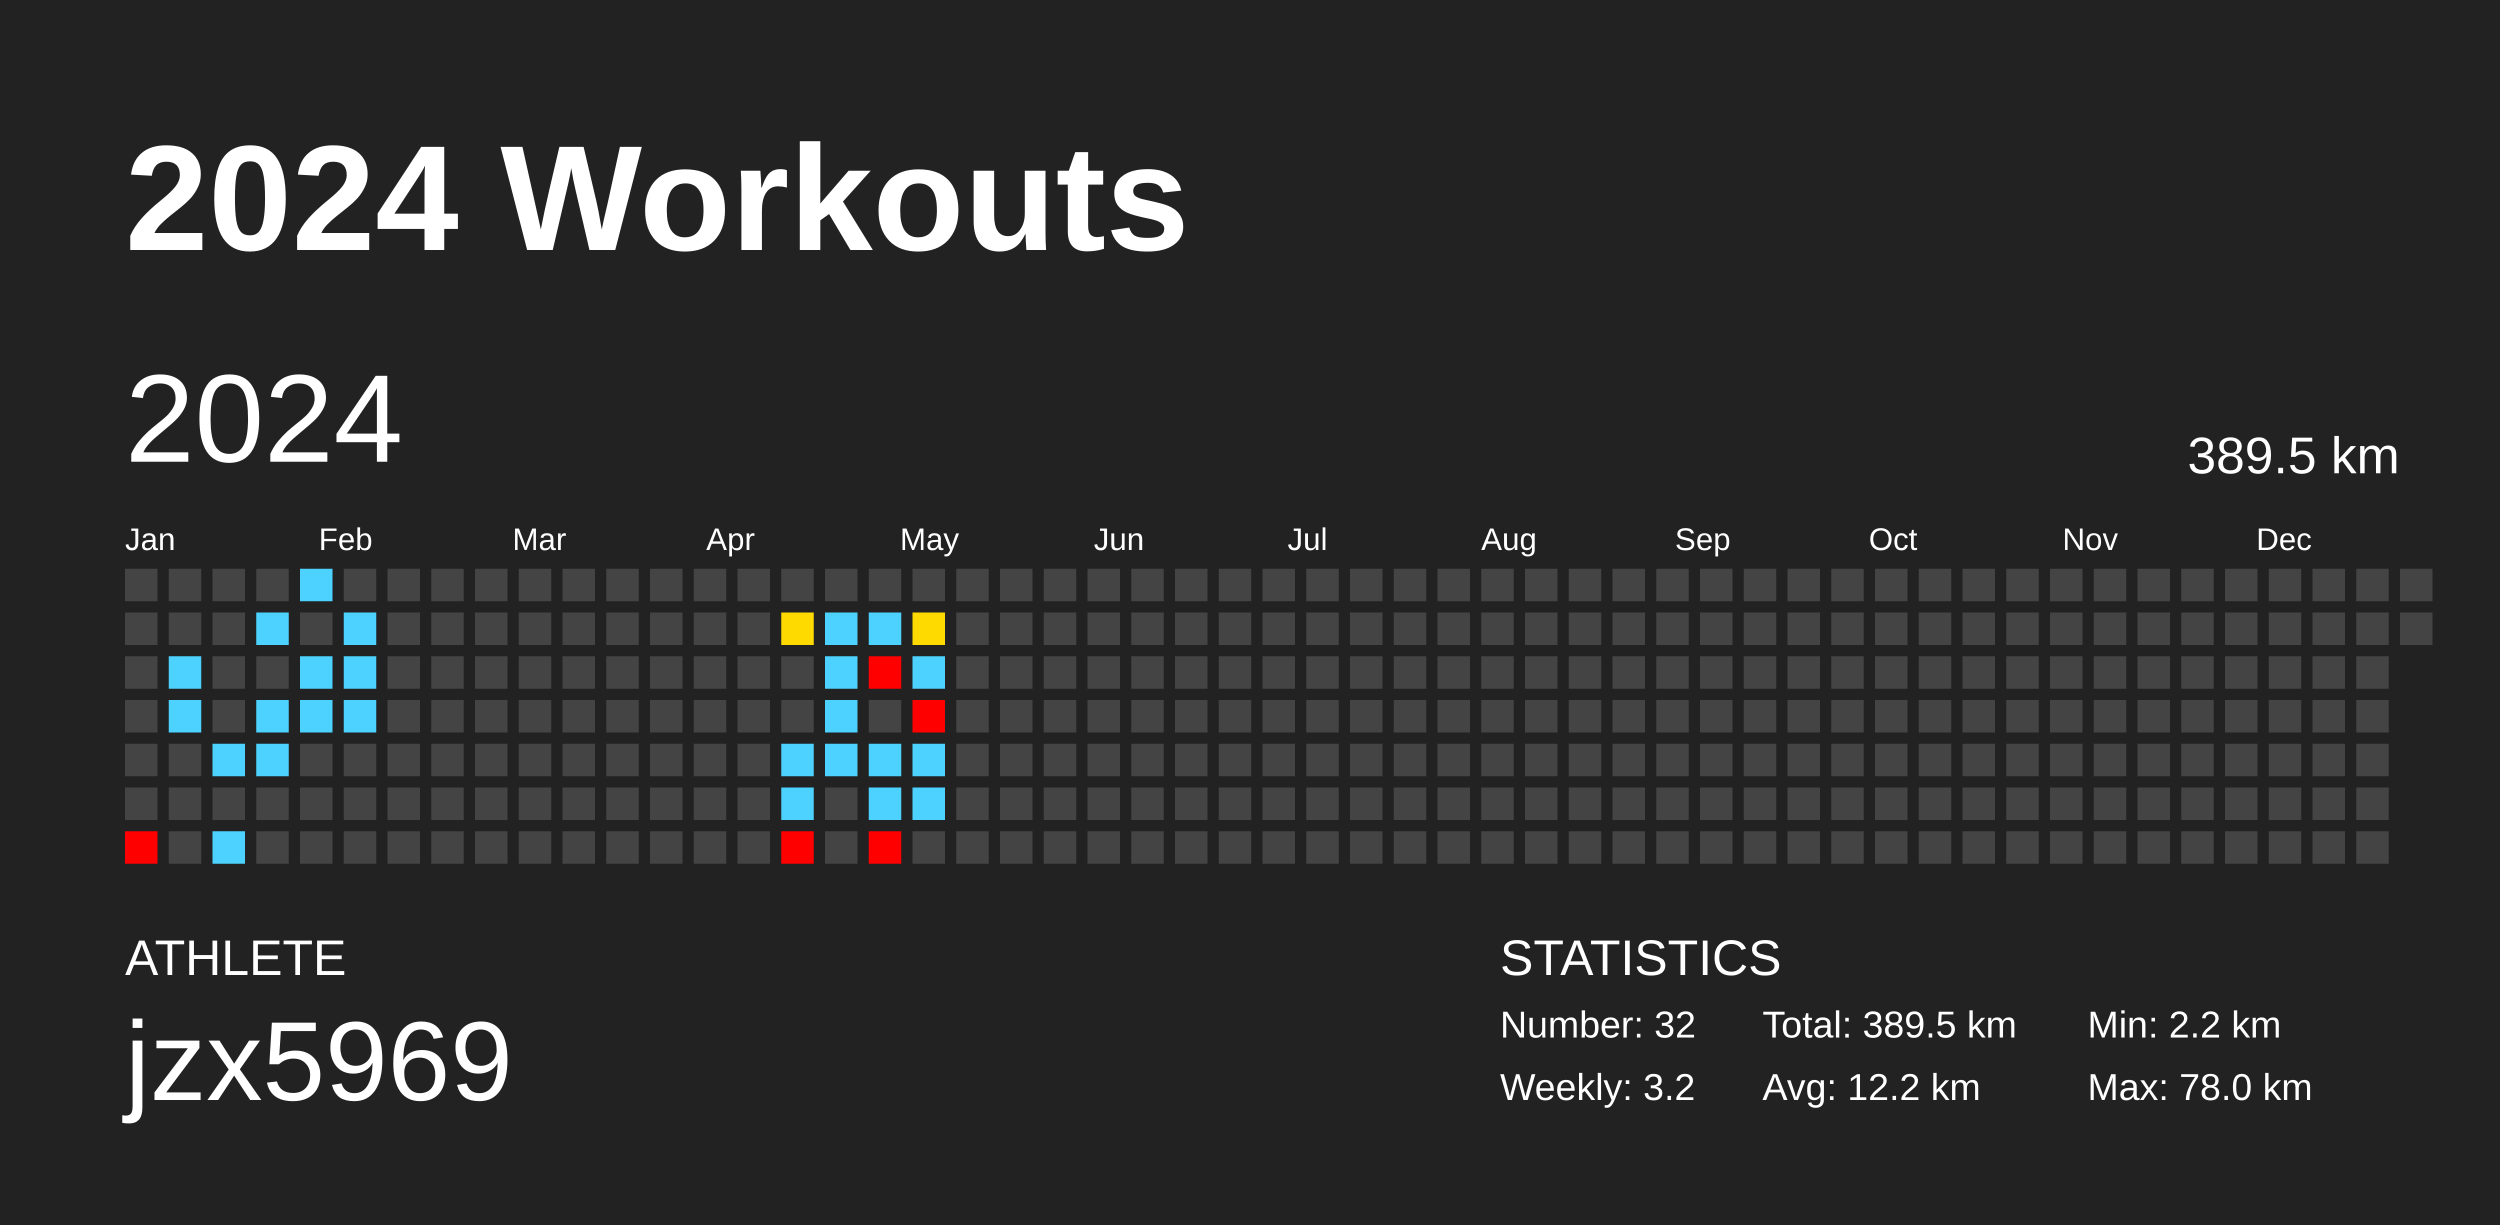
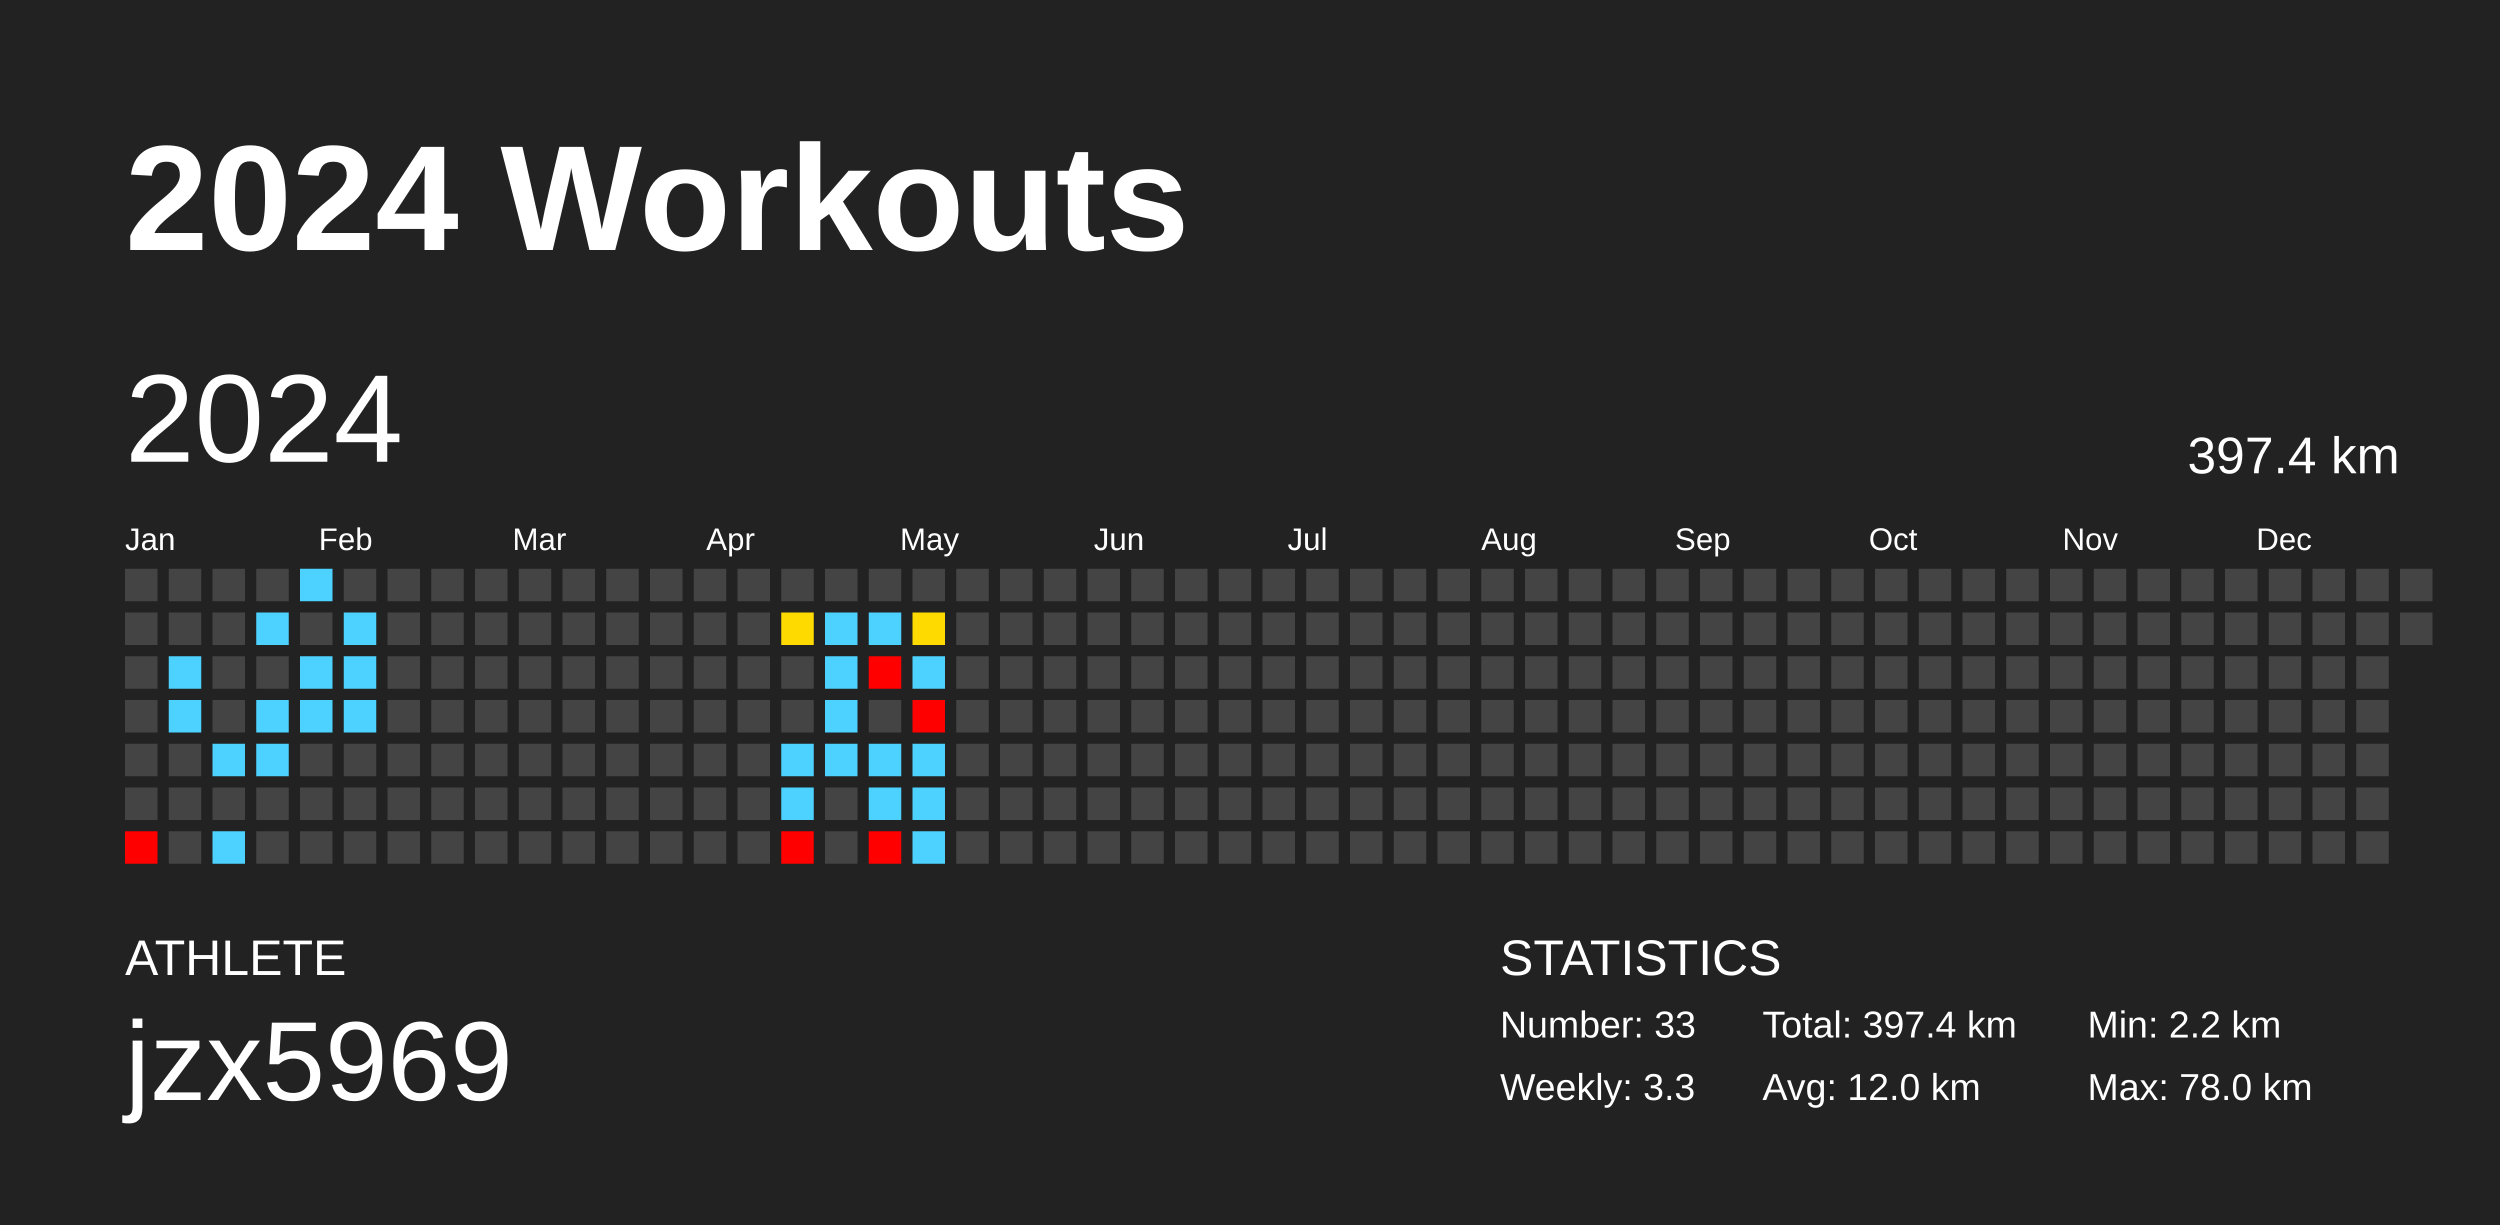
<svg xmlns="http://www.w3.org/2000/svg" baseProfile="full" height="98mm" version="1.1" viewBox="0,0,200,98" width="200mm">
  <defs />
  <rect fill="#222222" height="98" width="200" x="0" y="0" />
  <text fill="#FFFFFF" style="font-size:12px; font-family:Arial; font-weight:bold;" x="10" y="20">2024 Workouts</text>
  <text fill="#FFFFFF" style="font-size:4px; font-family:Arial" x="10" y="78">ATHLETE</text>
  <text fill="#FFFFFF" style="font-size:9px; font-family:Arial" x="10" y="88">jzx5969</text>
  <text fill="#FFFFFF" style="font-size:4px; font-family:Arial" x="120" y="78">STATISTICS</text>
-   <text fill="#FFFFFF" style="font-size:3px; font-family:Arial" x="120" y="83">Number: 32</text>
-   <text fill="#FFFFFF" style="font-size:3px; font-family:Arial" x="120" y="88">Weekly: 3.2</text>
-   <text fill="#FFFFFF" style="font-size:3px; font-family:Arial" x="141" y="83">Total: 389.5 km</text>
-   <text fill="#FFFFFF" style="font-size:3px; font-family:Arial" x="141" y="88">Avg: 12.2 km</text>
+   <text fill="#FFFFFF" style="font-size:3px; font-family:Arial" x="120" y="83">Number: 33</text>
+   <text fill="#FFFFFF" style="font-size:3px; font-family:Arial" x="120" y="88">Weekly: 3.3</text>
+   <text fill="#FFFFFF" style="font-size:3px; font-family:Arial" x="141" y="83">Total: 397.4 km</text>
+   <text fill="#FFFFFF" style="font-size:3px; font-family:Arial" x="141" y="88">Avg: 12.0 km</text>
  <text fill="#FFFFFF" style="font-size:3px; font-family:Arial" x="167" y="83">Min: 2.2 km</text>
  <text fill="#FFFFFF" style="font-size:3px; font-family:Arial" x="167" y="88">Max: 78.0 km</text>
  <text dominant-baseline="hanging" fill="#FFFFFF" style="font-size:10.0px; font-family:Arial;" x="10" y="30">2024</text>
-   <text dominant-baseline="hanging" fill="#FFFFFF" style="font-size:4.125px; font-family:Arial;" x="175" y="35">389.5 km</text>
+   <text dominant-baseline="hanging" fill="#FFFFFF" style="font-size:4.125px; font-family:Arial;" x="175" y="35">397.4 km</text>
  <text fill="#FFFFFF" style="font-size:2.5px; font-family:Arial" x="10.0" y="44">Jan</text>
  <text fill="#FFFFFF" style="font-size:2.5px; font-family:Arial" x="25.5" y="44">Feb</text>
  <text fill="#FFFFFF" style="font-size:2.5px; font-family:Arial" x="41.0" y="44">Mar</text>
  <text fill="#FFFFFF" style="font-size:2.5px; font-family:Arial" x="56.5" y="44">Apr</text>
  <text fill="#FFFFFF" style="font-size:2.5px; font-family:Arial" x="72.0" y="44">May</text>
  <text fill="#FFFFFF" style="font-size:2.5px; font-family:Arial" x="87.5" y="44">Jun</text>
  <text fill="#FFFFFF" style="font-size:2.5px; font-family:Arial" x="103.0" y="44">Jul</text>
  <text fill="#FFFFFF" style="font-size:2.5px; font-family:Arial" x="118.5" y="44">Aug</text>
  <text fill="#FFFFFF" style="font-size:2.5px; font-family:Arial" x="134.0" y="44">Sep</text>
  <text fill="#FFFFFF" style="font-size:2.5px; font-family:Arial" x="149.5" y="44">Oct</text>
  <text fill="#FFFFFF" style="font-size:2.5px; font-family:Arial" x="165.0" y="44">Nov</text>
  <text fill="#FFFFFF" style="font-size:2.5px; font-family:Arial" x="180.5" y="44">Dec</text>
  <rect fill="#444444" height="2.6" width="2.6" x="10.0" y="45.5" />
  <rect fill="#444444" height="2.6" width="2.6" x="10.0" y="49.0" />
  <rect fill="#444444" height="2.6" width="2.6" x="10.0" y="52.5" />
  <rect fill="#444444" height="2.6" width="2.6" x="10.0" y="56.0" />
  <rect fill="#444444" height="2.6" width="2.6" x="10.0" y="59.5" />
  <rect fill="#444444" height="2.6" width="2.6" x="10.0" y="63.0" />
  <rect fill="red" height="2.6" width="2.6" x="10.0" y="66.5" />
  <rect fill="#444444" height="2.6" width="2.6" x="13.5" y="45.5" />
  <rect fill="#444444" height="2.6" width="2.6" x="13.5" y="49.0" />
  <rect fill="#4dd2ff" height="2.6" width="2.6" x="13.5" y="52.5" />
  <rect fill="#4dd2ff" height="2.6" width="2.6" x="13.5" y="56.0" />
  <rect fill="#444444" height="2.6" width="2.6" x="13.5" y="59.5" />
  <rect fill="#444444" height="2.6" width="2.6" x="13.5" y="63.0" />
  <rect fill="#444444" height="2.6" width="2.6" x="13.5" y="66.5" />
  <rect fill="#444444" height="2.6" width="2.6" x="17.0" y="45.5" />
  <rect fill="#444444" height="2.6" width="2.6" x="17.0" y="49.0" />
  <rect fill="#444444" height="2.6" width="2.6" x="17.0" y="52.5" />
  <rect fill="#444444" height="2.6" width="2.6" x="17.0" y="56.0" />
  <rect fill="#4dd2ff" height="2.6" width="2.6" x="17.0" y="59.5" />
  <rect fill="#444444" height="2.6" width="2.6" x="17.0" y="63.0" />
  <rect fill="#4dd2ff" height="2.6" width="2.6" x="17.0" y="66.5" />
  <rect fill="#444444" height="2.6" width="2.6" x="20.5" y="45.5" />
  <rect fill="#4dd2ff" height="2.6" width="2.6" x="20.5" y="49.0" />
  <rect fill="#444444" height="2.6" width="2.6" x="20.5" y="52.5" />
  <rect fill="#4dd2ff" height="2.6" width="2.6" x="20.5" y="56.0" />
  <rect fill="#4dd2ff" height="2.6" width="2.6" x="20.5" y="59.5" />
  <rect fill="#444444" height="2.6" width="2.6" x="20.5" y="63.0" />
  <rect fill="#444444" height="2.6" width="2.6" x="20.5" y="66.5" />
  <rect fill="#4dd2ff" height="2.6" width="2.6" x="24.0" y="45.5" />
  <rect fill="#444444" height="2.6" width="2.6" x="24.0" y="49.0" />
  <rect fill="#4dd2ff" height="2.6" width="2.6" x="24.0" y="52.5" />
  <rect fill="#4dd2ff" height="2.6" width="2.6" x="24.0" y="56.0" />
  <rect fill="#444444" height="2.6" width="2.6" x="24.0" y="59.5" />
  <rect fill="#444444" height="2.6" width="2.6" x="24.0" y="63.0" />
  <rect fill="#444444" height="2.6" width="2.6" x="24.0" y="66.5" />
  <rect fill="#444444" height="2.6" width="2.6" x="27.5" y="45.5" />
  <rect fill="#4dd2ff" height="2.6" width="2.6" x="27.5" y="49.0" />
  <rect fill="#4dd2ff" height="2.6" width="2.6" x="27.5" y="52.5" />
  <rect fill="#4dd2ff" height="2.6" width="2.6" x="27.5" y="56.0" />
  <rect fill="#444444" height="2.6" width="2.6" x="27.5" y="59.5" />
  <rect fill="#444444" height="2.6" width="2.6" x="27.5" y="63.0" />
  <rect fill="#444444" height="2.6" width="2.6" x="27.5" y="66.5" />
  <rect fill="#444444" height="2.6" width="2.6" x="31.0" y="45.5" />
  <rect fill="#444444" height="2.6" width="2.6" x="31.0" y="49.0" />
  <rect fill="#444444" height="2.6" width="2.6" x="31.0" y="52.5" />
  <rect fill="#444444" height="2.6" width="2.6" x="31.0" y="56.0" />
  <rect fill="#444444" height="2.6" width="2.6" x="31.0" y="59.5" />
  <rect fill="#444444" height="2.6" width="2.6" x="31.0" y="63.0" />
  <rect fill="#444444" height="2.6" width="2.6" x="31.0" y="66.5" />
  <rect fill="#444444" height="2.6" width="2.6" x="34.5" y="45.5" />
  <rect fill="#444444" height="2.6" width="2.6" x="34.5" y="49.0" />
  <rect fill="#444444" height="2.6" width="2.6" x="34.5" y="52.5" />
  <rect fill="#444444" height="2.6" width="2.6" x="34.5" y="56.0" />
  <rect fill="#444444" height="2.6" width="2.6" x="34.5" y="59.5" />
  <rect fill="#444444" height="2.6" width="2.6" x="34.5" y="63.0" />
  <rect fill="#444444" height="2.6" width="2.6" x="34.5" y="66.5" />
  <rect fill="#444444" height="2.6" width="2.6" x="38.0" y="45.5" />
  <rect fill="#444444" height="2.6" width="2.6" x="38.0" y="49.0" />
  <rect fill="#444444" height="2.6" width="2.6" x="38.0" y="52.5" />
  <rect fill="#444444" height="2.6" width="2.6" x="38.0" y="56.0" />
  <rect fill="#444444" height="2.6" width="2.6" x="38.0" y="59.5" />
  <rect fill="#444444" height="2.6" width="2.6" x="38.0" y="63.0" />
  <rect fill="#444444" height="2.6" width="2.6" x="38.0" y="66.5" />
  <rect fill="#444444" height="2.6" width="2.6" x="41.5" y="45.5" />
  <rect fill="#444444" height="2.6" width="2.6" x="41.5" y="49.0" />
  <rect fill="#444444" height="2.6" width="2.6" x="41.5" y="52.5" />
  <rect fill="#444444" height="2.6" width="2.6" x="41.5" y="56.0" />
  <rect fill="#444444" height="2.6" width="2.6" x="41.5" y="59.5" />
  <rect fill="#444444" height="2.6" width="2.6" x="41.5" y="63.0" />
  <rect fill="#444444" height="2.6" width="2.6" x="41.5" y="66.5" />
  <rect fill="#444444" height="2.6" width="2.6" x="45.0" y="45.5" />
  <rect fill="#444444" height="2.6" width="2.6" x="45.0" y="49.0" />
  <rect fill="#444444" height="2.6" width="2.6" x="45.0" y="52.5" />
  <rect fill="#444444" height="2.6" width="2.6" x="45.0" y="56.0" />
  <rect fill="#444444" height="2.6" width="2.6" x="45.0" y="59.5" />
  <rect fill="#444444" height="2.6" width="2.6" x="45.0" y="63.0" />
  <rect fill="#444444" height="2.6" width="2.6" x="45.0" y="66.5" />
  <rect fill="#444444" height="2.6" width="2.6" x="48.5" y="45.5" />
  <rect fill="#444444" height="2.6" width="2.6" x="48.5" y="49.0" />
  <rect fill="#444444" height="2.6" width="2.6" x="48.5" y="52.5" />
  <rect fill="#444444" height="2.6" width="2.6" x="48.5" y="56.0" />
  <rect fill="#444444" height="2.6" width="2.6" x="48.5" y="59.5" />
  <rect fill="#444444" height="2.6" width="2.6" x="48.5" y="63.0" />
  <rect fill="#444444" height="2.6" width="2.6" x="48.5" y="66.5" />
  <rect fill="#444444" height="2.6" width="2.6" x="52.0" y="45.5" />
  <rect fill="#444444" height="2.6" width="2.6" x="52.0" y="49.0" />
  <rect fill="#444444" height="2.6" width="2.6" x="52.0" y="52.5" />
  <rect fill="#444444" height="2.6" width="2.6" x="52.0" y="56.0" />
  <rect fill="#444444" height="2.6" width="2.6" x="52.0" y="59.5" />
  <rect fill="#444444" height="2.6" width="2.6" x="52.0" y="63.0" />
  <rect fill="#444444" height="2.6" width="2.6" x="52.0" y="66.5" />
  <rect fill="#444444" height="2.6" width="2.6" x="55.5" y="45.5" />
  <rect fill="#444444" height="2.6" width="2.6" x="55.5" y="49.0" />
  <rect fill="#444444" height="2.6" width="2.6" x="55.5" y="52.5" />
  <rect fill="#444444" height="2.6" width="2.6" x="55.5" y="56.0" />
  <rect fill="#444444" height="2.6" width="2.6" x="55.5" y="59.5" />
  <rect fill="#444444" height="2.6" width="2.6" x="55.5" y="63.0" />
  <rect fill="#444444" height="2.6" width="2.6" x="55.5" y="66.5" />
  <rect fill="#444444" height="2.6" width="2.6" x="59.0" y="45.5" />
  <rect fill="#444444" height="2.6" width="2.6" x="59.0" y="49.0" />
  <rect fill="#444444" height="2.6" width="2.6" x="59.0" y="52.5" />
  <rect fill="#444444" height="2.6" width="2.6" x="59.0" y="56.0" />
  <rect fill="#444444" height="2.6" width="2.6" x="59.0" y="59.5" />
  <rect fill="#444444" height="2.6" width="2.6" x="59.0" y="63.0" />
  <rect fill="#444444" height="2.6" width="2.6" x="59.0" y="66.5" />
  <rect fill="#444444" height="2.6" width="2.6" x="62.5" y="45.5" />
  <rect fill="#ffda00" height="2.6" width="2.6" x="62.5" y="49.0" />
  <rect fill="#444444" height="2.6" width="2.6" x="62.5" y="52.5" />
  <rect fill="#444444" height="2.6" width="2.6" x="62.5" y="56.0" />
  <rect fill="#4dd2ff" height="2.6" width="2.6" x="62.5" y="59.5" />
  <rect fill="#4dd2ff" height="2.6" width="2.6" x="62.5" y="63.0" />
  <rect fill="red" height="2.6" width="2.6" x="62.5" y="66.5" />
  <rect fill="#444444" height="2.6" width="2.6" x="66.0" y="45.5" />
  <rect fill="#4dd2ff" height="2.6" width="2.6" x="66.0" y="49.0" />
  <rect fill="#4dd2ff" height="2.6" width="2.6" x="66.0" y="52.5" />
  <rect fill="#4dd2ff" height="2.6" width="2.6" x="66.0" y="56.0" />
  <rect fill="#4dd2ff" height="2.6" width="2.6" x="66.0" y="59.5" />
  <rect fill="#444444" height="2.6" width="2.6" x="66.0" y="63.0" />
  <rect fill="#444444" height="2.6" width="2.6" x="66.0" y="66.5" />
  <rect fill="#444444" height="2.6" width="2.6" x="69.5" y="45.5" />
  <rect fill="#4dd2ff" height="2.6" width="2.6" x="69.5" y="49.0" />
  <rect fill="red" height="2.6" width="2.6" x="69.5" y="52.5" />
  <rect fill="#444444" height="2.6" width="2.6" x="69.5" y="56.0" />
  <rect fill="#4dd2ff" height="2.6" width="2.6" x="69.5" y="59.5" />
  <rect fill="#4dd2ff" height="2.6" width="2.6" x="69.5" y="63.0" />
  <rect fill="red" height="2.6" width="2.6" x="69.5" y="66.5" />
  <rect fill="#444444" height="2.6" width="2.6" x="73.0" y="45.5" />
  <rect fill="#ffda00" height="2.6" width="2.6" x="73.0" y="49.0" />
  <rect fill="#4dd2ff" height="2.6" width="2.6" x="73.0" y="52.5" />
  <rect fill="red" height="2.6" width="2.6" x="73.0" y="56.0" />
  <rect fill="#4dd2ff" height="2.6" width="2.6" x="73.0" y="59.5" />
  <rect fill="#4dd2ff" height="2.6" width="2.6" x="73.0" y="63.0" />
-   <rect fill="#444444" height="2.6" width="2.6" x="73.0" y="66.5" />
+   <rect fill="#4dd2ff" height="2.6" width="2.6" x="73.0" y="66.5" />
  <rect fill="#444444" height="2.6" width="2.6" x="76.5" y="45.5" />
  <rect fill="#444444" height="2.6" width="2.6" x="76.5" y="49.0" />
  <rect fill="#444444" height="2.6" width="2.6" x="76.5" y="52.5" />
  <rect fill="#444444" height="2.6" width="2.6" x="76.5" y="56.0" />
  <rect fill="#444444" height="2.6" width="2.6" x="76.5" y="59.5" />
  <rect fill="#444444" height="2.6" width="2.6" x="76.5" y="63.0" />
  <rect fill="#444444" height="2.6" width="2.6" x="76.5" y="66.5" />
  <rect fill="#444444" height="2.6" width="2.6" x="80.0" y="45.5" />
  <rect fill="#444444" height="2.6" width="2.6" x="80.0" y="49.0" />
  <rect fill="#444444" height="2.6" width="2.6" x="80.0" y="52.5" />
  <rect fill="#444444" height="2.6" width="2.6" x="80.0" y="56.0" />
  <rect fill="#444444" height="2.6" width="2.6" x="80.0" y="59.5" />
  <rect fill="#444444" height="2.6" width="2.6" x="80.0" y="63.0" />
  <rect fill="#444444" height="2.6" width="2.6" x="80.0" y="66.5" />
  <rect fill="#444444" height="2.6" width="2.6" x="83.5" y="45.5" />
  <rect fill="#444444" height="2.6" width="2.6" x="83.5" y="49.0" />
  <rect fill="#444444" height="2.6" width="2.6" x="83.5" y="52.5" />
  <rect fill="#444444" height="2.6" width="2.6" x="83.5" y="56.0" />
  <rect fill="#444444" height="2.6" width="2.6" x="83.5" y="59.5" />
  <rect fill="#444444" height="2.6" width="2.6" x="83.5" y="63.0" />
  <rect fill="#444444" height="2.6" width="2.6" x="83.5" y="66.5" />
  <rect fill="#444444" height="2.6" width="2.6" x="87.0" y="45.5" />
  <rect fill="#444444" height="2.6" width="2.6" x="87.0" y="49.0" />
  <rect fill="#444444" height="2.6" width="2.6" x="87.0" y="52.5" />
  <rect fill="#444444" height="2.6" width="2.6" x="87.0" y="56.0" />
  <rect fill="#444444" height="2.6" width="2.6" x="87.0" y="59.5" />
  <rect fill="#444444" height="2.6" width="2.6" x="87.0" y="63.0" />
  <rect fill="#444444" height="2.6" width="2.6" x="87.0" y="66.5" />
  <rect fill="#444444" height="2.6" width="2.6" x="90.5" y="45.5" />
  <rect fill="#444444" height="2.6" width="2.6" x="90.5" y="49.0" />
  <rect fill="#444444" height="2.6" width="2.6" x="90.5" y="52.5" />
  <rect fill="#444444" height="2.6" width="2.6" x="90.5" y="56.0" />
  <rect fill="#444444" height="2.6" width="2.6" x="90.5" y="59.5" />
  <rect fill="#444444" height="2.6" width="2.6" x="90.5" y="63.0" />
  <rect fill="#444444" height="2.6" width="2.6" x="90.5" y="66.5" />
  <rect fill="#444444" height="2.6" width="2.6" x="94.0" y="45.5" />
  <rect fill="#444444" height="2.6" width="2.6" x="94.0" y="49.0" />
  <rect fill="#444444" height="2.6" width="2.6" x="94.0" y="52.5" />
  <rect fill="#444444" height="2.6" width="2.6" x="94.0" y="56.0" />
  <rect fill="#444444" height="2.6" width="2.6" x="94.0" y="59.5" />
  <rect fill="#444444" height="2.6" width="2.6" x="94.0" y="63.0" />
  <rect fill="#444444" height="2.6" width="2.6" x="94.0" y="66.5" />
  <rect fill="#444444" height="2.6" width="2.6" x="97.5" y="45.5" />
  <rect fill="#444444" height="2.6" width="2.6" x="97.5" y="49.0" />
  <rect fill="#444444" height="2.6" width="2.6" x="97.5" y="52.5" />
  <rect fill="#444444" height="2.6" width="2.6" x="97.5" y="56.0" />
  <rect fill="#444444" height="2.6" width="2.6" x="97.5" y="59.5" />
  <rect fill="#444444" height="2.6" width="2.6" x="97.5" y="63.0" />
  <rect fill="#444444" height="2.6" width="2.6" x="97.5" y="66.5" />
  <rect fill="#444444" height="2.6" width="2.6" x="101.0" y="45.5" />
  <rect fill="#444444" height="2.6" width="2.6" x="101.0" y="49.0" />
  <rect fill="#444444" height="2.6" width="2.6" x="101.0" y="52.5" />
  <rect fill="#444444" height="2.6" width="2.6" x="101.0" y="56.0" />
  <rect fill="#444444" height="2.6" width="2.6" x="101.0" y="59.5" />
  <rect fill="#444444" height="2.6" width="2.6" x="101.0" y="63.0" />
  <rect fill="#444444" height="2.6" width="2.6" x="101.0" y="66.5" />
  <rect fill="#444444" height="2.6" width="2.6" x="104.5" y="45.5" />
  <rect fill="#444444" height="2.6" width="2.6" x="104.5" y="49.0" />
  <rect fill="#444444" height="2.6" width="2.6" x="104.5" y="52.5" />
  <rect fill="#444444" height="2.6" width="2.6" x="104.5" y="56.0" />
  <rect fill="#444444" height="2.6" width="2.6" x="104.5" y="59.5" />
  <rect fill="#444444" height="2.6" width="2.6" x="104.5" y="63.0" />
  <rect fill="#444444" height="2.6" width="2.6" x="104.5" y="66.5" />
  <rect fill="#444444" height="2.6" width="2.6" x="108.0" y="45.5" />
  <rect fill="#444444" height="2.6" width="2.6" x="108.0" y="49.0" />
  <rect fill="#444444" height="2.6" width="2.6" x="108.0" y="52.5" />
  <rect fill="#444444" height="2.6" width="2.6" x="108.0" y="56.0" />
  <rect fill="#444444" height="2.6" width="2.6" x="108.0" y="59.5" />
  <rect fill="#444444" height="2.6" width="2.6" x="108.0" y="63.0" />
  <rect fill="#444444" height="2.6" width="2.6" x="108.0" y="66.5" />
  <rect fill="#444444" height="2.6" width="2.6" x="111.5" y="45.5" />
  <rect fill="#444444" height="2.6" width="2.6" x="111.5" y="49.0" />
  <rect fill="#444444" height="2.6" width="2.6" x="111.5" y="52.5" />
  <rect fill="#444444" height="2.6" width="2.6" x="111.5" y="56.0" />
  <rect fill="#444444" height="2.6" width="2.6" x="111.5" y="59.5" />
  <rect fill="#444444" height="2.6" width="2.6" x="111.5" y="63.0" />
  <rect fill="#444444" height="2.6" width="2.6" x="111.5" y="66.5" />
  <rect fill="#444444" height="2.6" width="2.6" x="115.0" y="45.5" />
  <rect fill="#444444" height="2.6" width="2.6" x="115.0" y="49.0" />
  <rect fill="#444444" height="2.6" width="2.6" x="115.0" y="52.5" />
  <rect fill="#444444" height="2.6" width="2.6" x="115.0" y="56.0" />
  <rect fill="#444444" height="2.6" width="2.6" x="115.0" y="59.5" />
  <rect fill="#444444" height="2.6" width="2.6" x="115.0" y="63.0" />
  <rect fill="#444444" height="2.6" width="2.6" x="115.0" y="66.5" />
  <rect fill="#444444" height="2.6" width="2.6" x="118.5" y="45.5" />
  <rect fill="#444444" height="2.6" width="2.6" x="118.5" y="49.0" />
  <rect fill="#444444" height="2.6" width="2.6" x="118.5" y="52.5" />
  <rect fill="#444444" height="2.6" width="2.6" x="118.5" y="56.0" />
  <rect fill="#444444" height="2.6" width="2.6" x="118.5" y="59.5" />
  <rect fill="#444444" height="2.6" width="2.6" x="118.5" y="63.0" />
  <rect fill="#444444" height="2.6" width="2.6" x="118.5" y="66.5" />
  <rect fill="#444444" height="2.6" width="2.6" x="122.0" y="45.5" />
  <rect fill="#444444" height="2.6" width="2.6" x="122.0" y="49.0" />
  <rect fill="#444444" height="2.6" width="2.6" x="122.0" y="52.5" />
  <rect fill="#444444" height="2.6" width="2.6" x="122.0" y="56.0" />
  <rect fill="#444444" height="2.6" width="2.6" x="122.0" y="59.5" />
  <rect fill="#444444" height="2.6" width="2.6" x="122.0" y="63.0" />
  <rect fill="#444444" height="2.6" width="2.6" x="122.0" y="66.5" />
  <rect fill="#444444" height="2.6" width="2.6" x="125.5" y="45.5" />
  <rect fill="#444444" height="2.6" width="2.6" x="125.5" y="49.0" />
  <rect fill="#444444" height="2.6" width="2.6" x="125.5" y="52.5" />
  <rect fill="#444444" height="2.6" width="2.6" x="125.5" y="56.0" />
  <rect fill="#444444" height="2.6" width="2.6" x="125.5" y="59.5" />
  <rect fill="#444444" height="2.6" width="2.6" x="125.5" y="63.0" />
  <rect fill="#444444" height="2.6" width="2.6" x="125.5" y="66.5" />
  <rect fill="#444444" height="2.6" width="2.6" x="129.0" y="45.5" />
  <rect fill="#444444" height="2.6" width="2.6" x="129.0" y="49.0" />
  <rect fill="#444444" height="2.6" width="2.6" x="129.0" y="52.5" />
  <rect fill="#444444" height="2.6" width="2.6" x="129.0" y="56.0" />
  <rect fill="#444444" height="2.6" width="2.6" x="129.0" y="59.5" />
  <rect fill="#444444" height="2.6" width="2.6" x="129.0" y="63.0" />
  <rect fill="#444444" height="2.6" width="2.6" x="129.0" y="66.5" />
  <rect fill="#444444" height="2.6" width="2.6" x="132.5" y="45.5" />
  <rect fill="#444444" height="2.6" width="2.6" x="132.5" y="49.0" />
  <rect fill="#444444" height="2.6" width="2.6" x="132.5" y="52.5" />
  <rect fill="#444444" height="2.6" width="2.6" x="132.5" y="56.0" />
  <rect fill="#444444" height="2.6" width="2.6" x="132.5" y="59.5" />
  <rect fill="#444444" height="2.6" width="2.6" x="132.5" y="63.0" />
  <rect fill="#444444" height="2.6" width="2.6" x="132.5" y="66.5" />
  <rect fill="#444444" height="2.6" width="2.6" x="136.0" y="45.5" />
  <rect fill="#444444" height="2.6" width="2.6" x="136.0" y="49.0" />
  <rect fill="#444444" height="2.6" width="2.6" x="136.0" y="52.5" />
  <rect fill="#444444" height="2.6" width="2.6" x="136.0" y="56.0" />
  <rect fill="#444444" height="2.6" width="2.6" x="136.0" y="59.5" />
  <rect fill="#444444" height="2.6" width="2.6" x="136.0" y="63.0" />
  <rect fill="#444444" height="2.6" width="2.6" x="136.0" y="66.5" />
  <rect fill="#444444" height="2.6" width="2.6" x="139.5" y="45.5" />
  <rect fill="#444444" height="2.6" width="2.6" x="139.5" y="49.0" />
  <rect fill="#444444" height="2.6" width="2.6" x="139.5" y="52.5" />
  <rect fill="#444444" height="2.6" width="2.6" x="139.5" y="56.0" />
  <rect fill="#444444" height="2.6" width="2.6" x="139.5" y="59.5" />
  <rect fill="#444444" height="2.6" width="2.6" x="139.5" y="63.0" />
  <rect fill="#444444" height="2.6" width="2.6" x="139.5" y="66.5" />
  <rect fill="#444444" height="2.6" width="2.6" x="143.0" y="45.5" />
  <rect fill="#444444" height="2.6" width="2.6" x="143.0" y="49.0" />
  <rect fill="#444444" height="2.6" width="2.6" x="143.0" y="52.5" />
  <rect fill="#444444" height="2.6" width="2.6" x="143.0" y="56.0" />
  <rect fill="#444444" height="2.6" width="2.6" x="143.0" y="59.5" />
  <rect fill="#444444" height="2.6" width="2.6" x="143.0" y="63.0" />
  <rect fill="#444444" height="2.6" width="2.6" x="143.0" y="66.5" />
  <rect fill="#444444" height="2.6" width="2.6" x="146.5" y="45.5" />
  <rect fill="#444444" height="2.6" width="2.6" x="146.5" y="49.0" />
  <rect fill="#444444" height="2.6" width="2.6" x="146.5" y="52.5" />
  <rect fill="#444444" height="2.6" width="2.6" x="146.5" y="56.0" />
  <rect fill="#444444" height="2.6" width="2.6" x="146.5" y="59.5" />
  <rect fill="#444444" height="2.6" width="2.6" x="146.5" y="63.0" />
  <rect fill="#444444" height="2.6" width="2.6" x="146.5" y="66.5" />
  <rect fill="#444444" height="2.6" width="2.6" x="150.0" y="45.5" />
  <rect fill="#444444" height="2.6" width="2.6" x="150.0" y="49.0" />
  <rect fill="#444444" height="2.6" width="2.6" x="150.0" y="52.5" />
  <rect fill="#444444" height="2.6" width="2.6" x="150.0" y="56.0" />
  <rect fill="#444444" height="2.6" width="2.6" x="150.0" y="59.5" />
  <rect fill="#444444" height="2.6" width="2.6" x="150.0" y="63.0" />
  <rect fill="#444444" height="2.6" width="2.6" x="150.0" y="66.5" />
  <rect fill="#444444" height="2.6" width="2.6" x="153.5" y="45.5" />
  <rect fill="#444444" height="2.6" width="2.6" x="153.5" y="49.0" />
  <rect fill="#444444" height="2.6" width="2.6" x="153.5" y="52.5" />
  <rect fill="#444444" height="2.6" width="2.6" x="153.5" y="56.0" />
  <rect fill="#444444" height="2.6" width="2.6" x="153.5" y="59.5" />
  <rect fill="#444444" height="2.6" width="2.6" x="153.5" y="63.0" />
  <rect fill="#444444" height="2.6" width="2.6" x="153.5" y="66.5" />
  <rect fill="#444444" height="2.6" width="2.6" x="157.0" y="45.5" />
  <rect fill="#444444" height="2.6" width="2.6" x="157.0" y="49.0" />
  <rect fill="#444444" height="2.6" width="2.6" x="157.0" y="52.5" />
  <rect fill="#444444" height="2.6" width="2.6" x="157.0" y="56.0" />
  <rect fill="#444444" height="2.6" width="2.6" x="157.0" y="59.5" />
  <rect fill="#444444" height="2.6" width="2.6" x="157.0" y="63.0" />
  <rect fill="#444444" height="2.6" width="2.6" x="157.0" y="66.5" />
  <rect fill="#444444" height="2.6" width="2.6" x="160.5" y="45.5" />
  <rect fill="#444444" height="2.6" width="2.6" x="160.5" y="49.0" />
  <rect fill="#444444" height="2.6" width="2.6" x="160.5" y="52.5" />
  <rect fill="#444444" height="2.6" width="2.6" x="160.5" y="56.0" />
  <rect fill="#444444" height="2.6" width="2.6" x="160.5" y="59.5" />
  <rect fill="#444444" height="2.6" width="2.6" x="160.5" y="63.0" />
  <rect fill="#444444" height="2.6" width="2.6" x="160.5" y="66.5" />
  <rect fill="#444444" height="2.6" width="2.6" x="164.0" y="45.5" />
  <rect fill="#444444" height="2.6" width="2.6" x="164.0" y="49.0" />
  <rect fill="#444444" height="2.6" width="2.6" x="164.0" y="52.5" />
  <rect fill="#444444" height="2.6" width="2.6" x="164.0" y="56.0" />
  <rect fill="#444444" height="2.6" width="2.6" x="164.0" y="59.5" />
  <rect fill="#444444" height="2.6" width="2.6" x="164.0" y="63.0" />
  <rect fill="#444444" height="2.6" width="2.6" x="164.0" y="66.5" />
  <rect fill="#444444" height="2.6" width="2.6" x="167.5" y="45.5" />
  <rect fill="#444444" height="2.6" width="2.6" x="167.5" y="49.0" />
  <rect fill="#444444" height="2.6" width="2.6" x="167.5" y="52.5" />
  <rect fill="#444444" height="2.6" width="2.6" x="167.5" y="56.0" />
  <rect fill="#444444" height="2.6" width="2.6" x="167.5" y="59.5" />
  <rect fill="#444444" height="2.6" width="2.6" x="167.5" y="63.0" />
  <rect fill="#444444" height="2.6" width="2.6" x="167.5" y="66.5" />
  <rect fill="#444444" height="2.6" width="2.6" x="171.0" y="45.5" />
  <rect fill="#444444" height="2.6" width="2.6" x="171.0" y="49.0" />
  <rect fill="#444444" height="2.6" width="2.6" x="171.0" y="52.5" />
  <rect fill="#444444" height="2.6" width="2.6" x="171.0" y="56.0" />
  <rect fill="#444444" height="2.6" width="2.6" x="171.0" y="59.5" />
  <rect fill="#444444" height="2.6" width="2.6" x="171.0" y="63.0" />
  <rect fill="#444444" height="2.6" width="2.6" x="171.0" y="66.5" />
  <rect fill="#444444" height="2.6" width="2.6" x="174.5" y="45.5" />
  <rect fill="#444444" height="2.6" width="2.6" x="174.5" y="49.0" />
  <rect fill="#444444" height="2.6" width="2.6" x="174.5" y="52.5" />
  <rect fill="#444444" height="2.6" width="2.6" x="174.5" y="56.0" />
  <rect fill="#444444" height="2.6" width="2.6" x="174.5" y="59.5" />
  <rect fill="#444444" height="2.6" width="2.6" x="174.5" y="63.0" />
  <rect fill="#444444" height="2.6" width="2.6" x="174.5" y="66.5" />
  <rect fill="#444444" height="2.6" width="2.6" x="178.0" y="45.5" />
  <rect fill="#444444" height="2.6" width="2.6" x="178.0" y="49.0" />
  <rect fill="#444444" height="2.6" width="2.6" x="178.0" y="52.5" />
  <rect fill="#444444" height="2.6" width="2.6" x="178.0" y="56.0" />
  <rect fill="#444444" height="2.6" width="2.6" x="178.0" y="59.5" />
  <rect fill="#444444" height="2.6" width="2.6" x="178.0" y="63.0" />
  <rect fill="#444444" height="2.6" width="2.6" x="178.0" y="66.5" />
  <rect fill="#444444" height="2.6" width="2.6" x="181.5" y="45.5" />
  <rect fill="#444444" height="2.6" width="2.6" x="181.5" y="49.0" />
  <rect fill="#444444" height="2.6" width="2.6" x="181.5" y="52.5" />
  <rect fill="#444444" height="2.6" width="2.6" x="181.5" y="56.0" />
  <rect fill="#444444" height="2.6" width="2.6" x="181.5" y="59.5" />
  <rect fill="#444444" height="2.6" width="2.6" x="181.5" y="63.0" />
  <rect fill="#444444" height="2.6" width="2.6" x="181.5" y="66.5" />
  <rect fill="#444444" height="2.6" width="2.6" x="185.0" y="45.5" />
  <rect fill="#444444" height="2.6" width="2.6" x="185.0" y="49.0" />
  <rect fill="#444444" height="2.6" width="2.6" x="185.0" y="52.5" />
  <rect fill="#444444" height="2.6" width="2.6" x="185.0" y="56.0" />
  <rect fill="#444444" height="2.6" width="2.6" x="185.0" y="59.5" />
  <rect fill="#444444" height="2.6" width="2.6" x="185.0" y="63.0" />
  <rect fill="#444444" height="2.6" width="2.6" x="185.0" y="66.5" />
  <rect fill="#444444" height="2.6" width="2.6" x="188.5" y="45.5" />
  <rect fill="#444444" height="2.6" width="2.6" x="188.5" y="49.0" />
  <rect fill="#444444" height="2.6" width="2.6" x="188.5" y="52.5" />
  <rect fill="#444444" height="2.6" width="2.6" x="188.5" y="56.0" />
  <rect fill="#444444" height="2.6" width="2.6" x="188.5" y="59.5" />
  <rect fill="#444444" height="2.6" width="2.6" x="188.5" y="63.0" />
  <rect fill="#444444" height="2.6" width="2.6" x="188.5" y="66.5" />
  <rect fill="#444444" height="2.6" width="2.6" x="192.0" y="45.5" />
  <rect fill="#444444" height="2.6" width="2.6" x="192.0" y="49.0" />
</svg>
